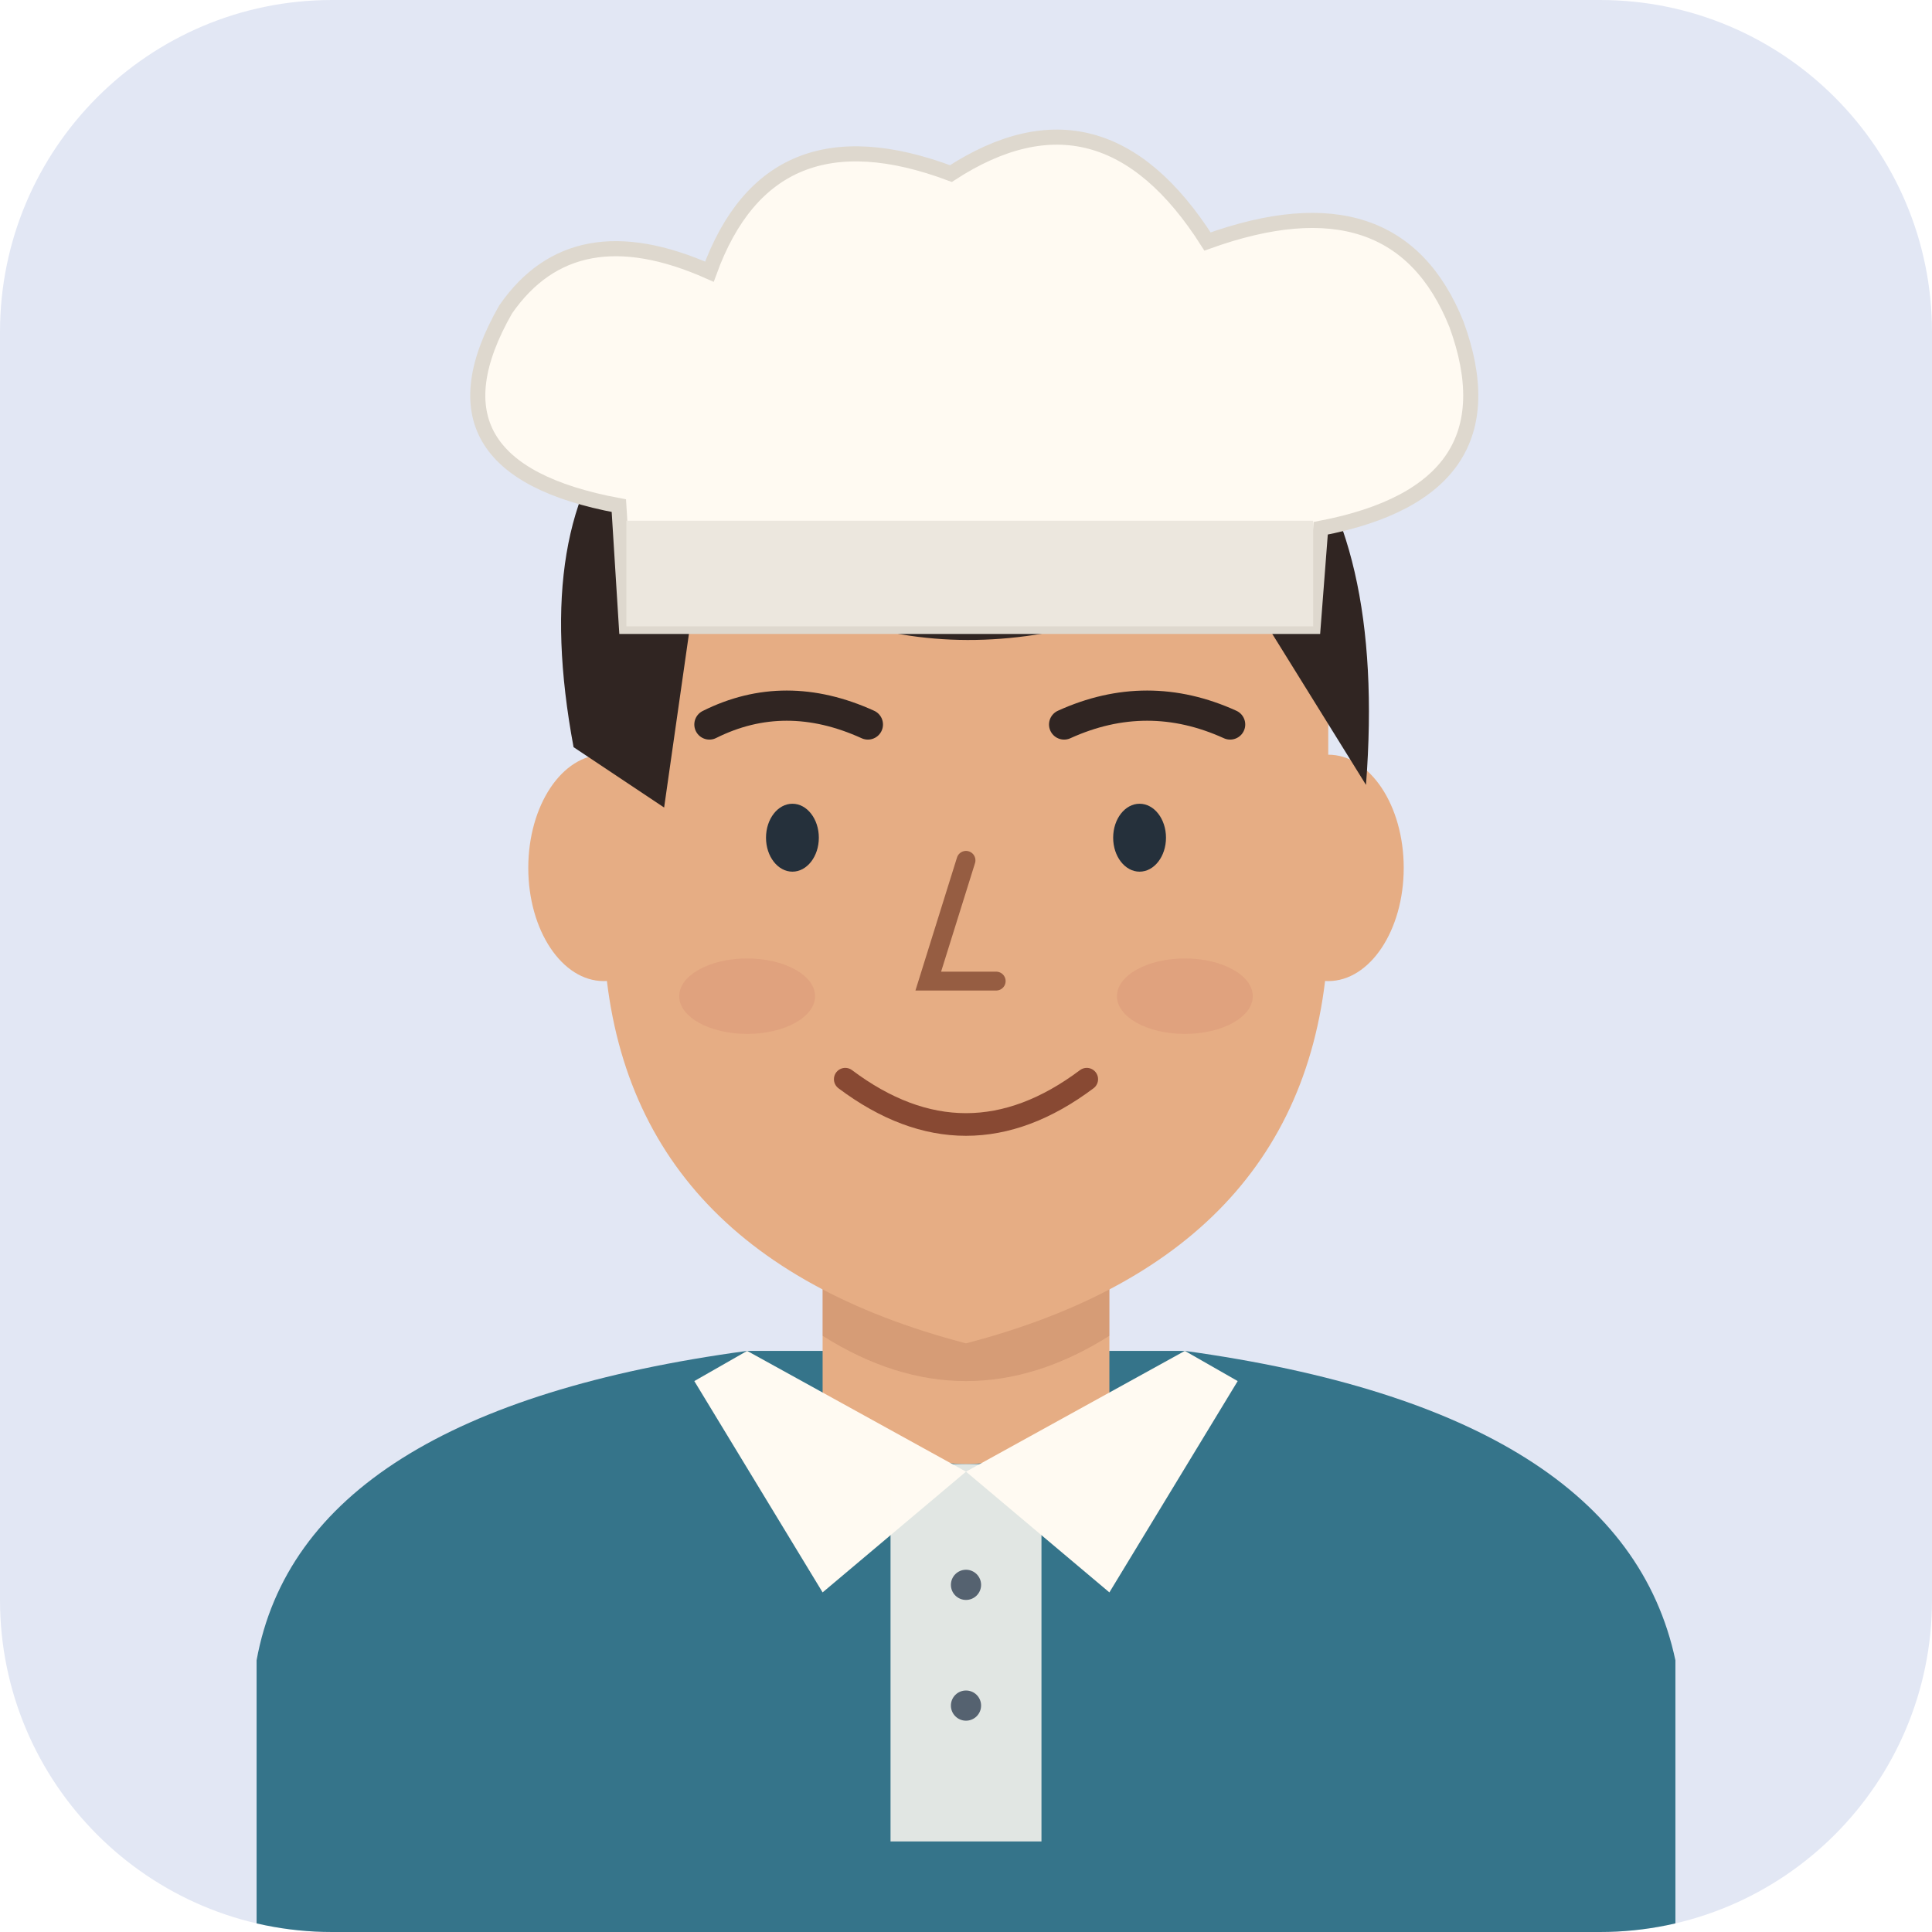
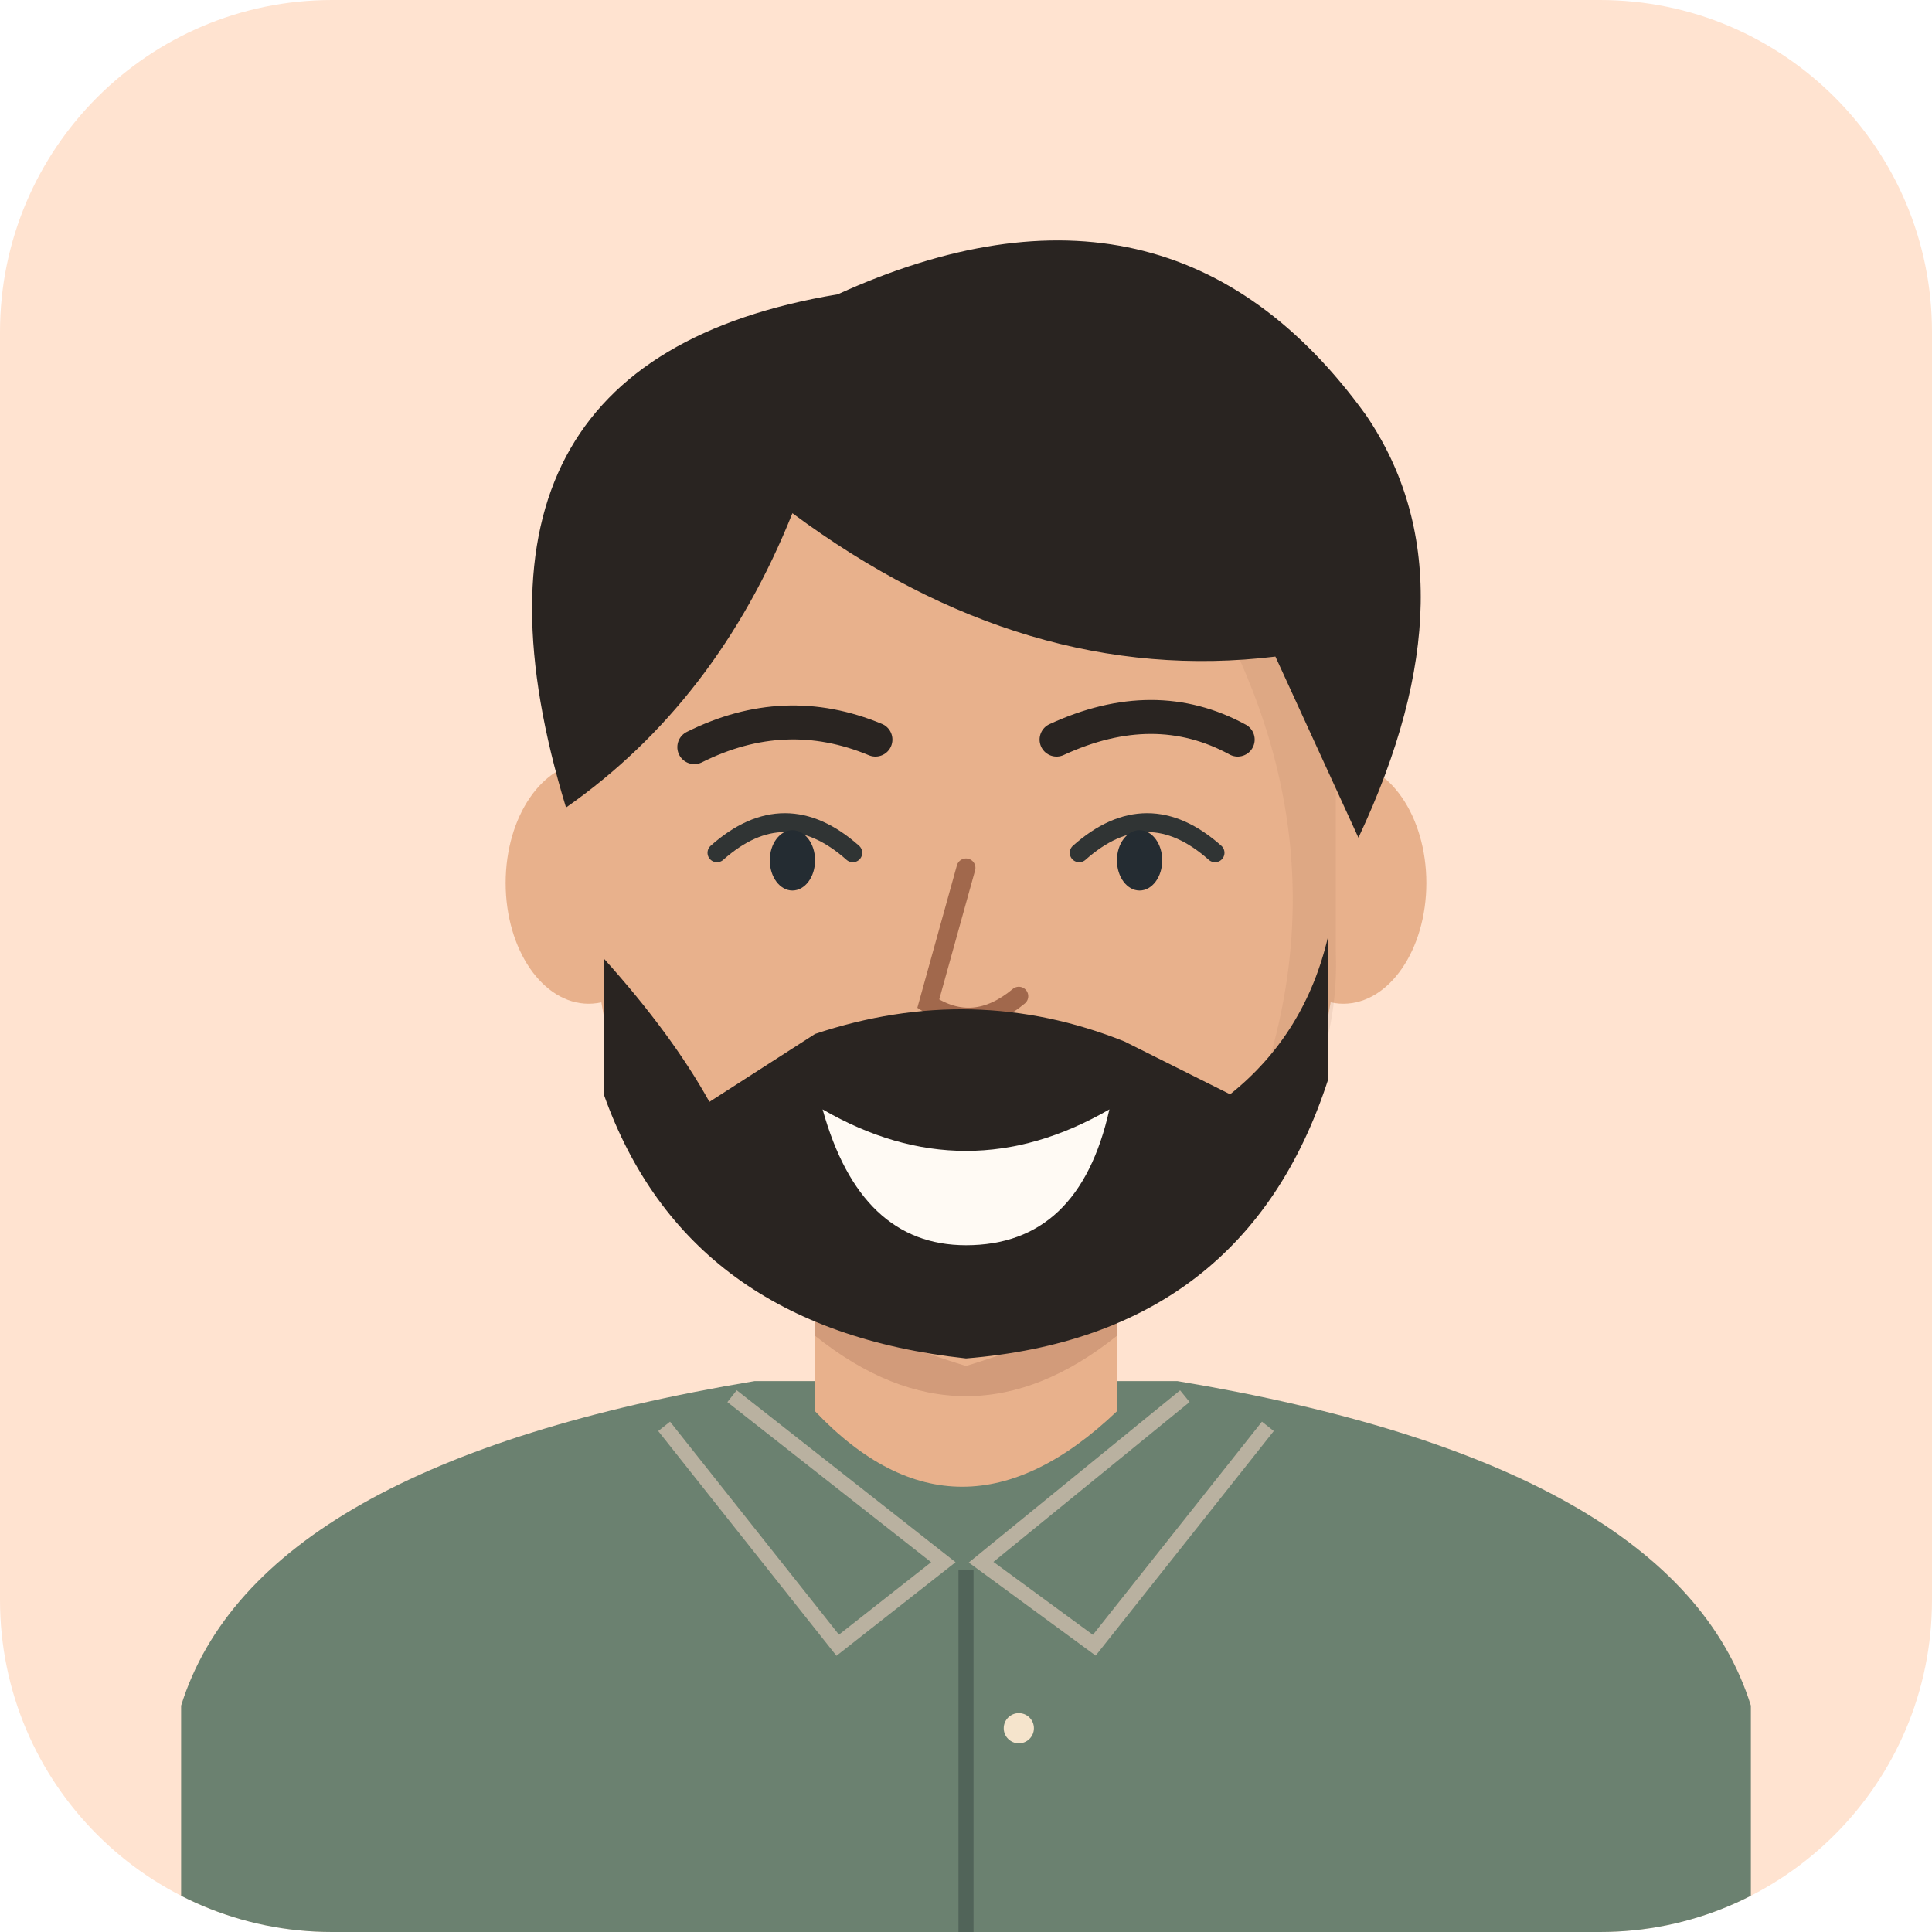
<svg xmlns="http://www.w3.org/2000/svg" viewBox="0 0 256 256" role="img" aria-labelledby="title">
  <defs>
    <clipPath id="portrait">
      <rect width="256" height="256" rx="44" />
    </clipPath>
  </defs>
  <g clip-path="url(#portrait)">
-     <path fill="#e2e7f4" d="M0 0H256V256H0Z" />
-     <path d="M34 256V220Q40 187 99 179H157Q215 187 222 220V256Z" fill="#35748a" />
-     <path d="M109 155V185Q128 203 147 185V155Z" fill="#e6ad84" />
-     <path d="M109 165Q128 182 147 165V177Q128 189 109 177Z" fill="#8a4b35" opacity=".18" />
-     <path d="M99 179L128 195L109 211L92 183M157 179L128 195L147 211L164 183" fill="#fffaf2" />
-     <path d="M118 194H138V244H118Z" fill="#fffaf2" opacity=".85" />
-     <circle cx="128" cy="210" r="2" fill="#556270" />
-     <circle cx="128" cy="226" r="2" fill="#556270" />
-     <ellipse cx="80" cy="115" rx="10" ry="15" fill="#e6ad84" />
-     <ellipse cx="176" cy="115" rx="10" ry="15" fill="#e6ad84" />
-     <path d="M80 91Q80 53 128 53Q176 53 176 91V125Q174 166 128 178Q82 166 80 125Z" fill="#e6ad84" />
-     <path d="M76 99Q65 40 127 43Q186 39 181 104L163 75Q124 96 93 72L88 107Z" fill="#302522" />
-     <path d="M94 96Q104 91 115 96M141 96Q152 91 163 96" fill="none" stroke="#302522" stroke-width="4" stroke-linecap="round" />
-     <ellipse cx="105" cy="111" rx="3.5" ry="4.5" fill="#25303b" />
-     <ellipse cx="151" cy="111" rx="3.5" ry="4.5" fill="#25303b" />
-     <path d="M128 114L123 130H132" fill="none" stroke="#965d42" stroke-width="2.5" stroke-linecap="round" />
-     <path d="M112 143Q128 155 144 143" fill="none" stroke="#884933" stroke-width="3" stroke-linecap="round" />
-     <ellipse cx="99" cy="132" rx="9" ry="5" fill="#ce7a67" opacity=".22" />
-     <ellipse cx="157" cy="132" rx="9" ry="5" fill="#ce7a67" opacity=".22" />
-     <path d="M82 67Q55 62 67 41Q76 28 94 36Q102 14 126 23Q146 10 160 32Q185 23 193 43Q201 65 175 70L174 83H83Z" fill="#fffaf2" stroke="#ded8ce" stroke-width="2" />
-     <path d="M83 69H174V83H83Z" fill="#ece7de" />
+     <path fill="#ffe3d0" d="M0 0H256V256H0Z" />
+     <path d="M24 256V226Q34 194 100 183H156Q222 194 232 226V256Z" fill="#6b8170" />
+     <path d="M108 157V187Q127 207 148 187V157Z" fill="#e8b18c" />
+     <path d="M108 164Q126 180 148 165V177Q128 193 108 177Z" fill="#7a4230" opacity=".2" />
+     <path d="M97 185L125 207L111 218L88 189M157 185L130 207L145 218L168 189" fill="#6b8170" stroke="#b9b1a0" stroke-width="2" />
+     <path d="M128 208V256" stroke="#151e23" stroke-width="2" opacity=".3" />
+     <circle cx="135" cy="229" r="2" fill="#f5e4cc" />
+     <ellipse cx="78" cy="117" rx="11" ry="16" fill="#e8b18c" />
+     <ellipse cx="178" cy="117" rx="11" ry="16" fill="#e8b18c" />
+     <path d="M79 91Q80 53 128 51Q177 53 177 93V127Q174 167 128 181Q82 167 79 127Z" fill="#e8b18c" />
+     <path d="M157 74Q180 110 166 147L148 169Q178 153 177 126V94Q175 80 157 74Z" fill="#85523c" opacity=".1" />
+     <path d="M75 107Q57 48 111 39Q155 19 181 55Q196 77 180 111L169 87Q136 91 105 68Q95 93 75 107Z" fill="#292421" />
+     <path d="M92 99Q104 93 116 98M140 98Q153 92 164 98" fill="none" stroke="#292421" stroke-width="4.5" stroke-linecap="round" />
+     <path d="M95 113Q104 105 113 113M143 113Q152 105 161 113" fill="none" stroke="#303434" stroke-width="2.5" stroke-linecap="round" />
+     <ellipse cx="105" cy="114" rx="3" ry="4" fill="#242c32" />
+     <ellipse cx="151" cy="114" rx="3" ry="4" fill="#242c32" />
+     <path d="M128 115L123 133Q129 137 135 132" fill="none" stroke="#a1684c" stroke-width="2.5" stroke-linecap="round" />
+     <path d="M80 127Q89 137 94 146L108 137Q129 130 149 138L163 145Q173 137 176 124V143Q165 177 128 180Q91 176 80 145Z" fill="#292421" />
+     <path d="M109 147Q128 158 147 147Q143 165 128 165Q114 165 109 147Z" fill="#fffaf4" />
  </g>
</svg>
